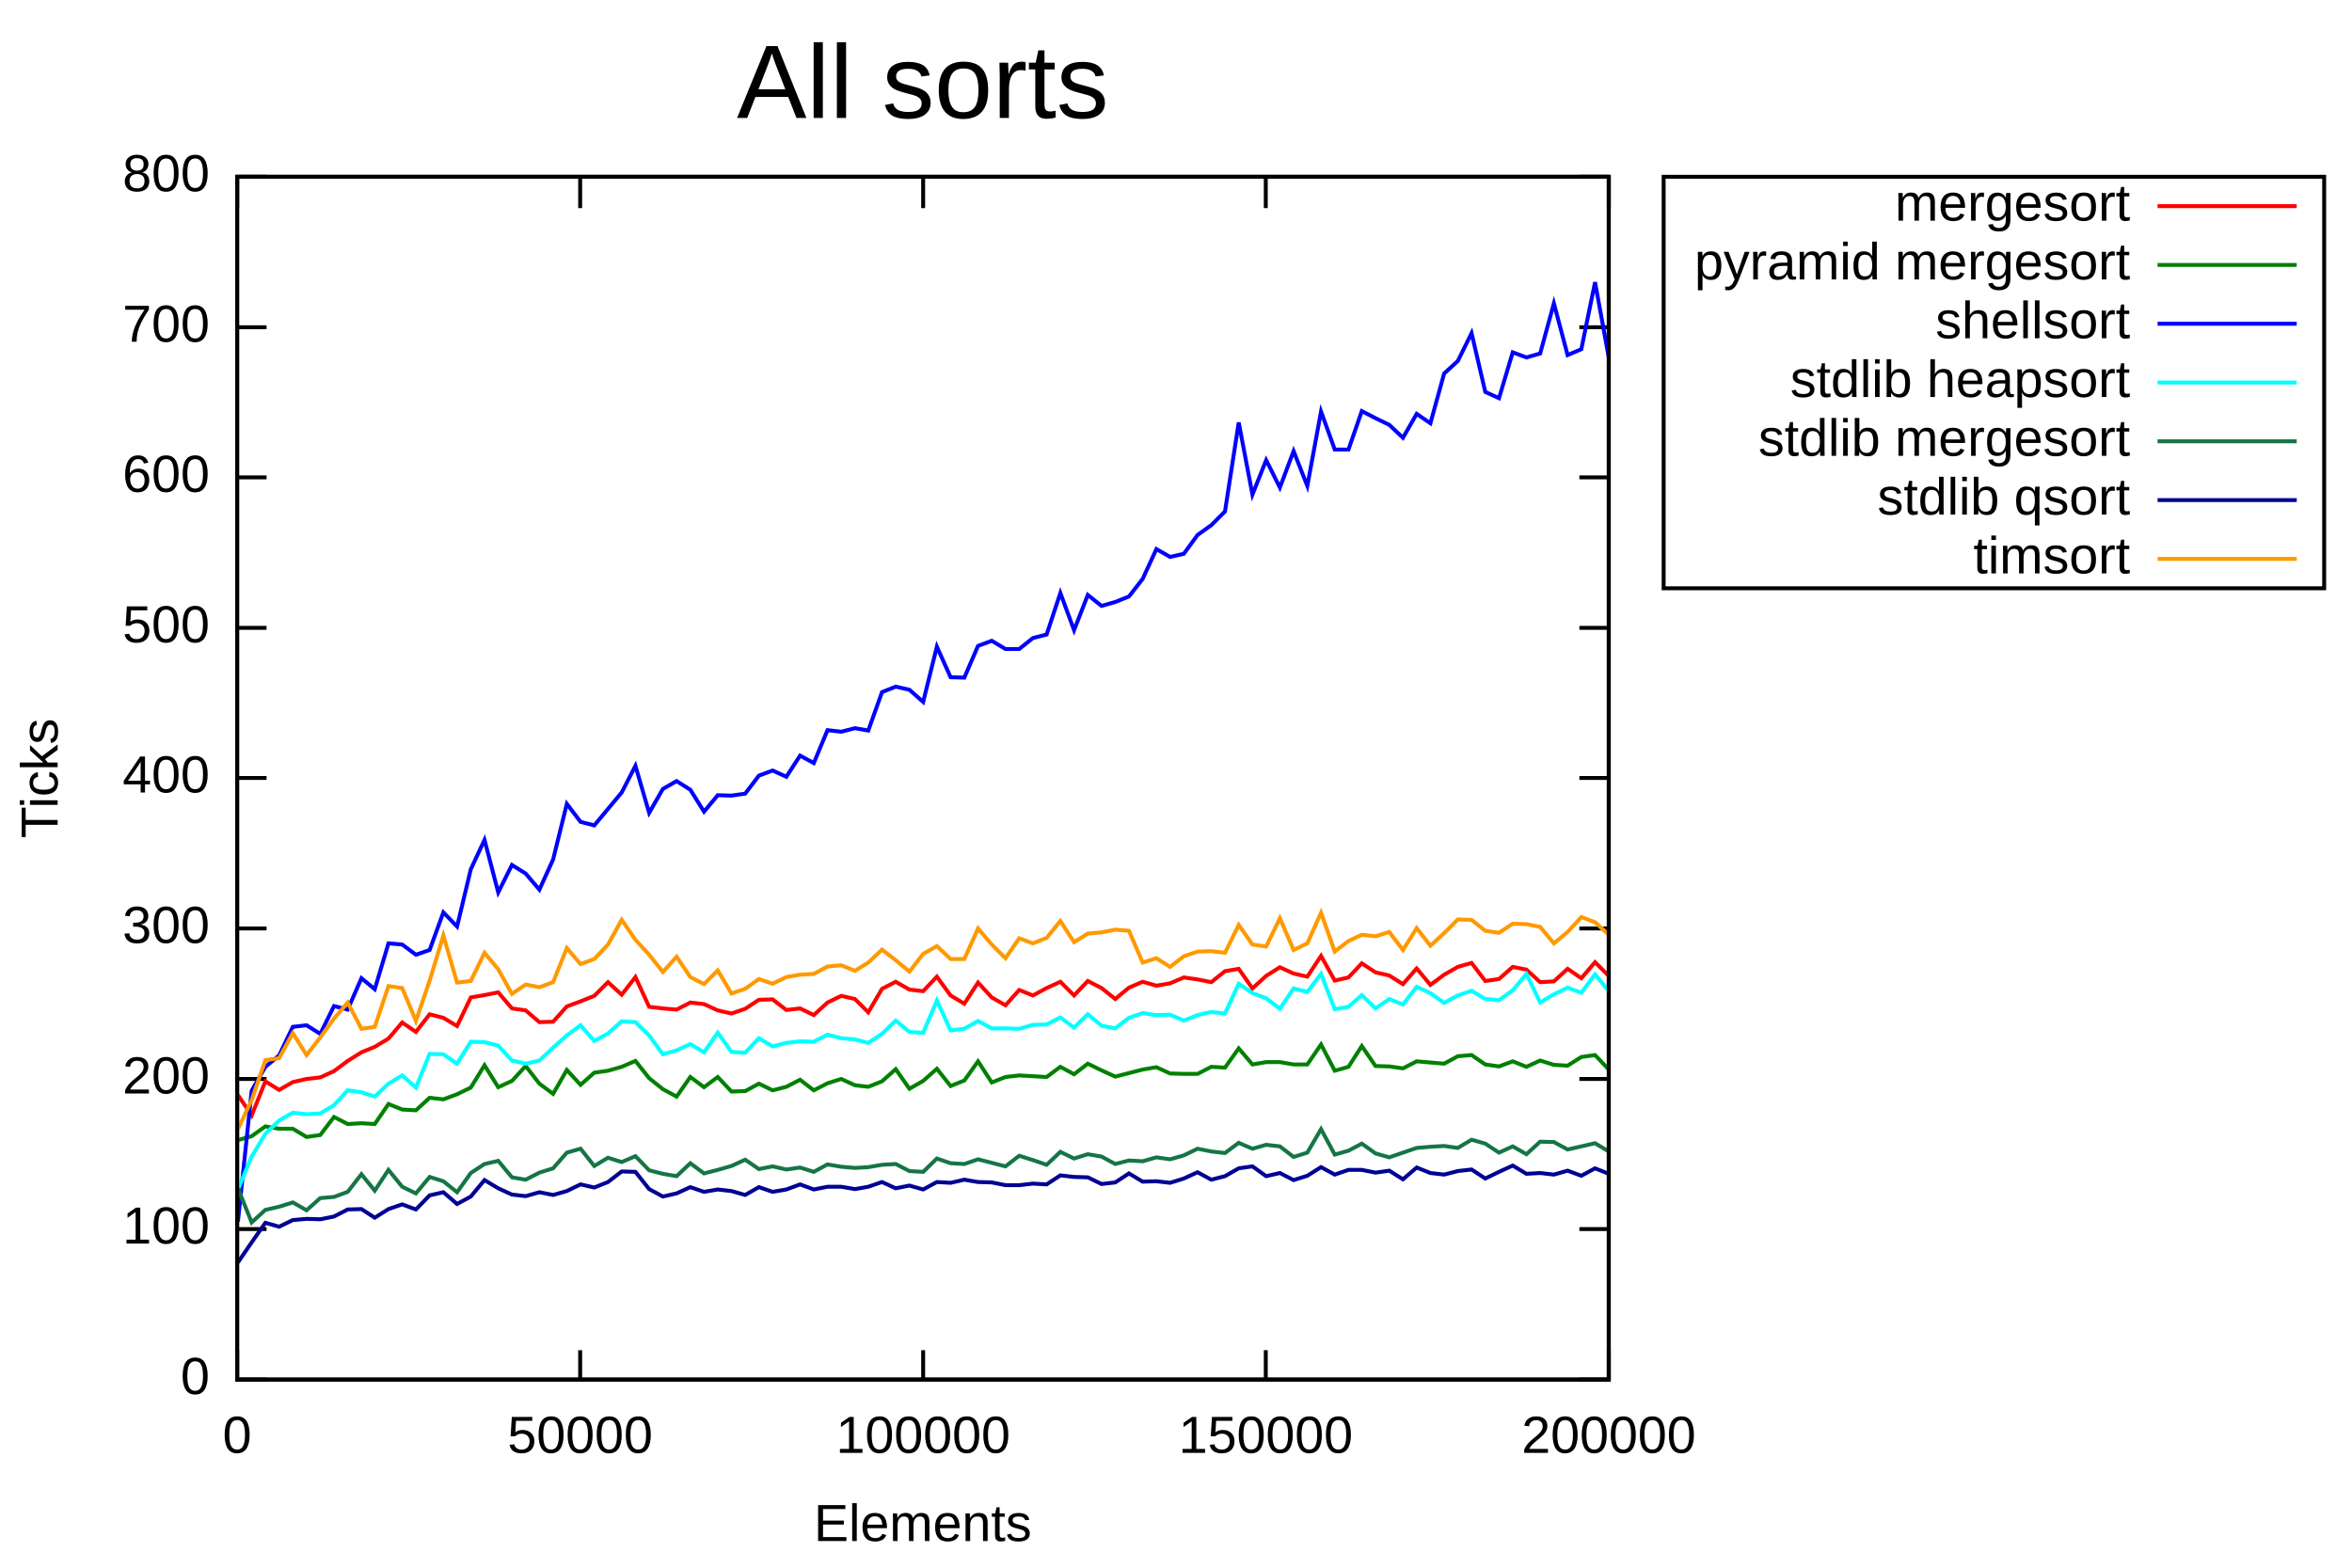
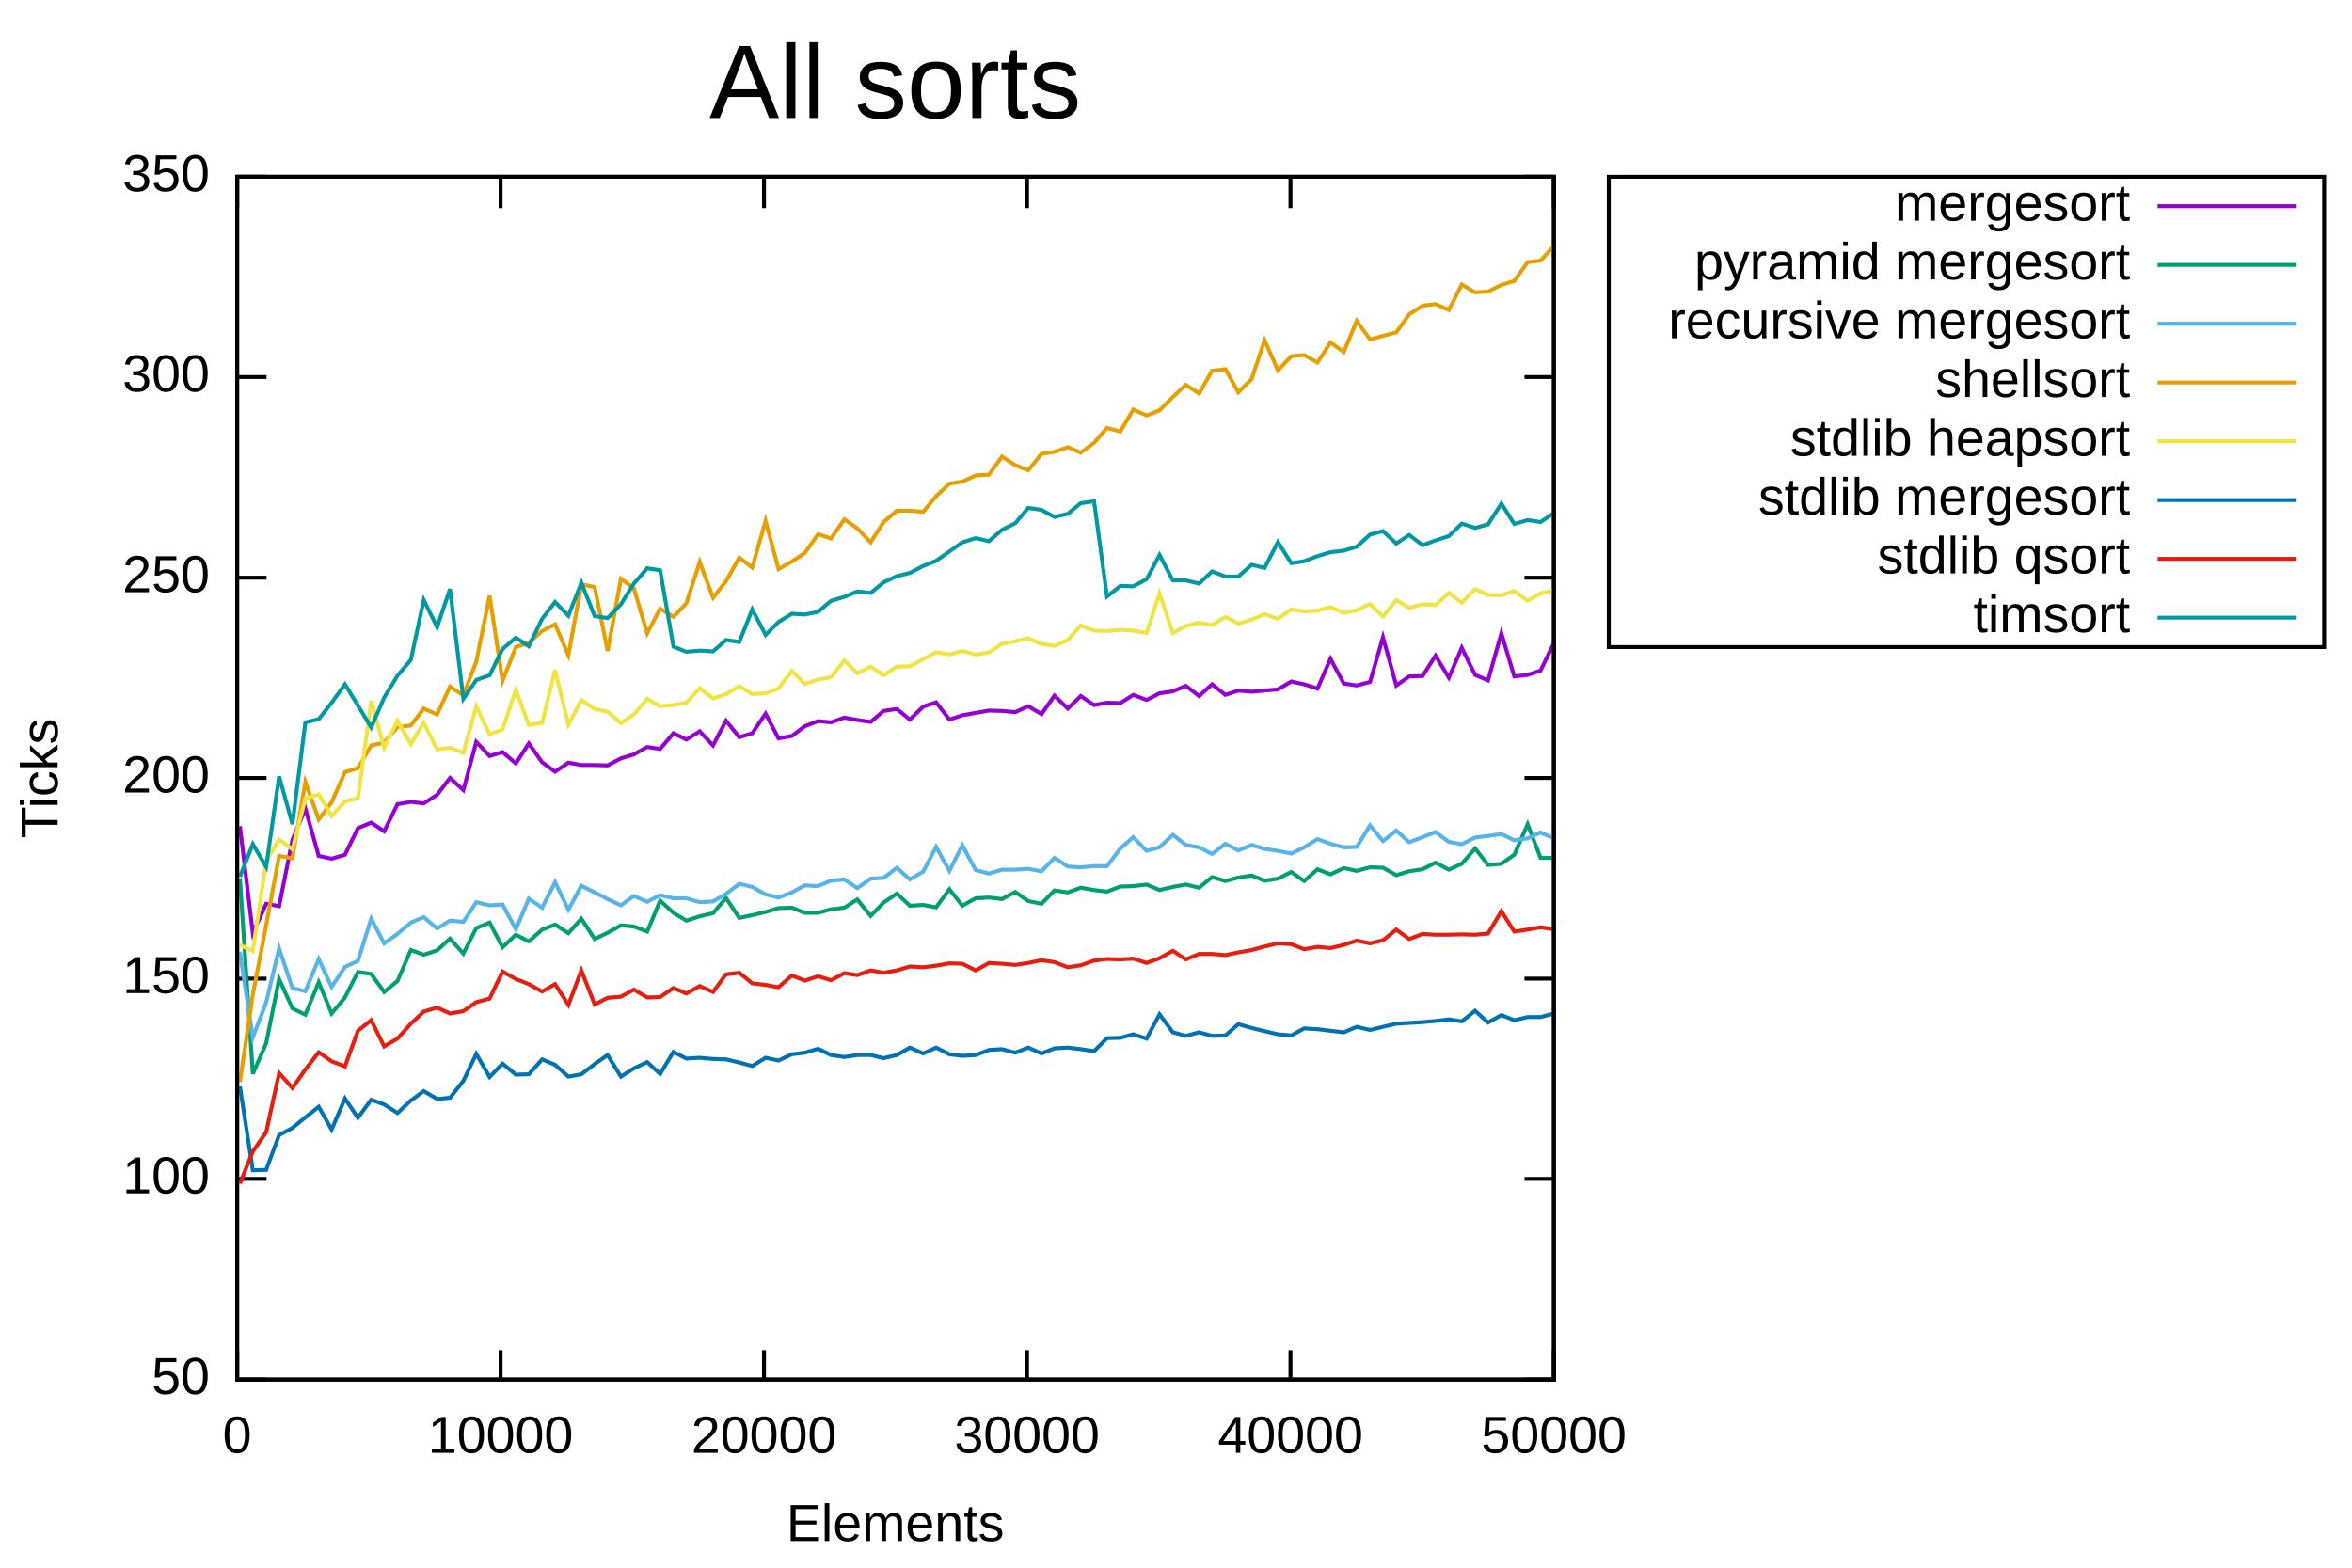
<svg xmlns="http://www.w3.org/2000/svg" xmlns:xlink="http://www.w3.org/1999/xlink" viewBox="0 0 600 400">
  <g id="gnuplot_canvas">
    <rect x="0" y="0" width="600" height="400" fill="none" />
    <defs>
      <circle id="gpDot" r="0.5" stroke-width="0.5" />
      <path id="gpPt0" stroke-width="0.267" stroke="currentColor" d="M-1,0 h2 M0,-1 v2" />
      <path id="gpPt1" stroke-width="0.267" stroke="currentColor" d="M-1,-1 L1,1 M1,-1 L-1,1" />
      <path id="gpPt2" stroke-width="0.267" stroke="currentColor" d="M-1,0 L1,0 M0,-1 L0,1 M-1,-1 L1,1 M-1,1 L1,-1" />
      <rect id="gpPt3" stroke-width="0.267" stroke="currentColor" x="-1" y="-1" width="2" height="2" />
      <rect id="gpPt4" stroke-width="0.267" stroke="currentColor" fill="currentColor" x="-1" y="-1" width="2" height="2" />
      <circle id="gpPt5" stroke-width="0.267" stroke="currentColor" cx="0" cy="0" r="1" />
      <use xlink:href="#gpPt5" id="gpPt6" fill="currentColor" stroke="none" />
      <path id="gpPt7" stroke-width="0.267" stroke="currentColor" d="M0,-1.33 L-1.33,0.67 L1.33,0.67 z" />
      <use xlink:href="#gpPt7" id="gpPt8" fill="currentColor" stroke="none" />
      <use xlink:href="#gpPt7" id="gpPt9" stroke="currentColor" transform="rotate(180)" />
      <use xlink:href="#gpPt9" id="gpPt10" fill="currentColor" stroke="none" />
      <use xlink:href="#gpPt3" id="gpPt11" stroke="currentColor" transform="rotate(45)" />
      <use xlink:href="#gpPt11" id="gpPt12" fill="currentColor" stroke="none" />
    </defs>
    <g style="fill:none; color:white; stroke:currentColor; stroke-width:1.00; stroke-linecap:butt; stroke-linejoin:miter">
</g>
    <g style="fill:none; color:black; stroke:currentColor; stroke-width:1.00; stroke-linecap:butt; stroke-linejoin:miter">
-       <path stroke="black" d="M60.5,352.0 L68.0,352.0 M410.4,352.0 L402.9,352.0  h0.01" />
+       <path stroke="black" d="M60.5,352.0 L68.0,352.0 M396.4,352.0 L388.9,352.0  h0.01" />
      <g transform="translate(53.5,355.7)" style="stroke:none; fill:black; font-family:arial; font-size:10.00pt; text-anchor:end">
        <text>
-           <tspan> 0</tspan>
-         </text>
-       </g>
-       <path stroke="black" d="M60.5,313.6 L68.0,313.6 M410.4,313.6 L402.9,313.6  h0.01" />
-       <g transform="translate(53.5,317.3)" style="stroke:none; fill:black; font-family:arial; font-size:10.00pt; text-anchor:end">
+           <tspan> 50</tspan>
+         </text>
+       </g>
+       <path stroke="black" d="M60.5,300.8 L68.0,300.8 M396.4,300.8 L388.9,300.8  h0.01" />
+       <g transform="translate(53.5,304.5)" style="stroke:none; fill:black; font-family:arial; font-size:10.00pt; text-anchor:end">
        <text>
          <tspan> 100</tspan>
        </text>
      </g>
-       <path stroke="black" d="M60.5,275.3 L68.0,275.3 M410.4,275.3 L402.9,275.3  h0.01" />
-       <g transform="translate(53.5,279.0)" style="stroke:none; fill:black; font-family:arial; font-size:10.00pt; text-anchor:end">
+       <path stroke="black" d="M60.5,249.7 L68.0,249.7 M396.4,249.7 L388.9,249.7  h0.01" />
+       <g transform="translate(53.5,253.4)" style="stroke:none; fill:black; font-family:arial; font-size:10.00pt; text-anchor:end">
+         <text>
+           <tspan> 150</tspan>
+         </text>
+       </g>
+       <path stroke="black" d="M60.5,198.5 L68.0,198.5 M396.4,198.5 L388.9,198.5  h0.01" />
+       <g transform="translate(53.5,202.2)" style="stroke:none; fill:black; font-family:arial; font-size:10.00pt; text-anchor:end">
        <text>
          <tspan> 200</tspan>
        </text>
      </g>
-       <path stroke="black" d="M60.5,236.9 L68.0,236.9 M410.4,236.9 L402.9,236.9  h0.01" />
-       <g transform="translate(53.5,240.6)" style="stroke:none; fill:black; font-family:arial; font-size:10.00pt; text-anchor:end">
+       <path stroke="black" d="M60.5,147.4 L68.0,147.4 M396.4,147.4 L388.9,147.4  h0.01" />
+       <g transform="translate(53.5,151.1)" style="stroke:none; fill:black; font-family:arial; font-size:10.00pt; text-anchor:end">
+         <text>
+           <tspan> 250</tspan>
+         </text>
+       </g>
+       <path stroke="black" d="M60.5,96.2 L68.0,96.2 M396.4,96.2 L388.9,96.2  h0.01" />
+       <g transform="translate(53.5,99.9)" style="stroke:none; fill:black; font-family:arial; font-size:10.00pt; text-anchor:end">
        <text>
          <tspan> 300</tspan>
        </text>
      </g>
-       <path stroke="black" d="M60.5,198.5 L68.0,198.5 M410.4,198.5 L402.9,198.5  h0.01" />
-       <g transform="translate(53.5,202.2)" style="stroke:none; fill:black; font-family:arial; font-size:10.00pt; text-anchor:end">
-         <text>
-           <tspan> 400</tspan>
-         </text>
-       </g>
-       <path stroke="black" d="M60.5,160.2 L68.0,160.2 M410.4,160.2 L402.9,160.2  h0.01" />
-       <g transform="translate(53.5,163.9)" style="stroke:none; fill:black; font-family:arial; font-size:10.00pt; text-anchor:end">
-         <text>
-           <tspan> 500</tspan>
-         </text>
-       </g>
-       <path stroke="black" d="M60.5,121.8 L68.0,121.8 M410.4,121.8 L402.9,121.8  h0.01" />
-       <g transform="translate(53.5,125.5)" style="stroke:none; fill:black; font-family:arial; font-size:10.00pt; text-anchor:end">
-         <text>
-           <tspan> 600</tspan>
-         </text>
-       </g>
-       <path stroke="black" d="M60.5,83.5 L68.0,83.5 M410.4,83.5 L402.9,83.5  h0.01" />
-       <g transform="translate(53.5,87.2)" style="stroke:none; fill:black; font-family:arial; font-size:10.00pt; text-anchor:end">
-         <text>
-           <tspan> 700</tspan>
-         </text>
-       </g>
-       <path stroke="black" d="M60.5,45.1 L68.0,45.1 M410.4,45.1 L402.9,45.1  h0.01" />
+       <path stroke="black" d="M60.5,45.1 L68.0,45.1 M396.4,45.1 L388.9,45.1  h0.01" />
      <g transform="translate(53.5,48.8)" style="stroke:none; fill:black; font-family:arial; font-size:10.00pt; text-anchor:end">
        <text>
-           <tspan> 800</tspan>
+           <tspan> 350</tspan>
        </text>
      </g>
      <path stroke="black" d="M60.5,352.0 L60.5,344.5 M60.5,45.1 L60.5,52.6  h0.01" />
      <g transform="translate(60.5,370.7)" style="stroke:none; fill:black; font-family:arial; font-size:10.00pt; text-anchor:middle">
        <text>
          <tspan> 0</tspan>
        </text>
      </g>
-       <path stroke="black" d="M148.0,352.0 L148.0,344.5 M148.0,45.1 L148.0,52.6  h0.01" />
-       <g transform="translate(148.0,370.7)" style="stroke:none; fill:black; font-family:arial; font-size:10.00pt; text-anchor:middle">
+       <path stroke="black" d="M127.7,352.0 L127.7,344.5 M127.7,45.1 L127.7,52.6  h0.01" />
+       <g transform="translate(127.7,370.7)" style="stroke:none; fill:black; font-family:arial; font-size:10.00pt; text-anchor:middle">
+         <text>
+           <tspan> 10000</tspan>
+         </text>
+       </g>
+       <path stroke="black" d="M194.9,352.0 L194.9,344.5 M194.9,45.1 L194.9,52.6  h0.01" />
+       <g transform="translate(194.9,370.7)" style="stroke:none; fill:black; font-family:arial; font-size:10.00pt; text-anchor:middle">
+         <text>
+           <tspan> 20000</tspan>
+         </text>
+       </g>
+       <path stroke="black" d="M262.0,352.0 L262.0,344.5 M262.0,45.1 L262.0,52.6  h0.01" />
+       <g transform="translate(262.0,370.7)" style="stroke:none; fill:black; font-family:arial; font-size:10.00pt; text-anchor:middle">
+         <text>
+           <tspan> 30000</tspan>
+         </text>
+       </g>
+       <path stroke="black" d="M329.2,352.0 L329.2,344.5 M329.2,45.1 L329.2,52.6  h0.01" />
+       <g transform="translate(329.2,370.7)" style="stroke:none; fill:black; font-family:arial; font-size:10.00pt; text-anchor:middle">
+         <text>
+           <tspan> 40000</tspan>
+         </text>
+       </g>
+       <path stroke="black" d="M396.4,352.0 L396.4,344.5 M396.4,45.1 L396.4,52.6  h0.01" />
+       <g transform="translate(396.4,370.7)" style="stroke:none; fill:black; font-family:arial; font-size:10.00pt; text-anchor:middle">
        <text>
          <tspan> 50000</tspan>
        </text>
      </g>
-       <path stroke="black" d="M235.5,352.0 L235.5,344.5 M235.5,45.1 L235.5,52.6  h0.01" />
-       <g transform="translate(235.5,370.7)" style="stroke:none; fill:black; font-family:arial; font-size:10.00pt; text-anchor:middle">
-         <text>
-           <tspan> 100000</tspan>
-         </text>
-       </g>
-       <path stroke="black" d="M322.9,352.0 L322.9,344.5 M322.9,45.1 L322.9,52.6  h0.01" />
-       <g transform="translate(322.9,370.7)" style="stroke:none; fill:black; font-family:arial; font-size:10.00pt; text-anchor:middle">
-         <text>
-           <tspan> 150000</tspan>
-         </text>
-       </g>
-       <path stroke="black" d="M410.4,352.0 L410.4,344.5 M410.4,45.1 L410.4,52.6  h0.01" />
-       <g transform="translate(410.4,370.7)" style="stroke:none; fill:black; font-family:arial; font-size:10.00pt; text-anchor:middle">
-         <text>
-           <tspan> 200000</tspan>
-         </text>
-       </g>
-       <path stroke="black" d="M60.5,45.1 L60.5,352.0 L410.4,352.0 L410.4,45.1 L60.5,45.1 Z  h0.01" />
+       <path stroke="black" d="M60.5,45.1 L60.5,352.0 L396.4,352.0 L396.4,45.1 L60.5,45.1 Z  h0.01" />
      <g transform="translate(14.7,198.6) rotate(270)" style="stroke:none; fill:black; font-family:arial; font-size:10.00pt; text-anchor:middle">
        <text>
          <tspan>Ticks</tspan>
        </text>
      </g>
-       <g transform="translate(235.4,393.2)" style="stroke:none; fill:black; font-family:arial; font-size:10.00pt; text-anchor:middle">
+       <g transform="translate(228.4,393.2)" style="stroke:none; fill:black; font-family:arial; font-size:10.00pt; text-anchor:middle">
        <text>
          <tspan>Elements</tspan>
        </text>
      </g>
-       <g transform="translate(235.4,30.1)" style="stroke:none; fill:black; font-family:arial; font-size:20.00pt; text-anchor:middle">
+       <g transform="translate(228.4,30.1)" style="stroke:none; fill:black; font-family:arial; font-size:20.00pt; text-anchor:middle">
        <text>
          <tspan>All sorts</tspan>
        </text>
      </g>
-       <path stroke="black" d="M424.4,150.1 L424.4,45.1 L592.9,45.1 L592.9,150.1 L424.4,150.1 Z  h0.01" />
+       <path stroke="black" d="M410.4,165.1 L410.4,45.1 L592.9,45.1 L592.9,165.1 L410.4,165.1 Z  h0.01" />
    </g>
    <g id="simple_1_plot_1">
      <g style="fill:none; color:red; stroke:currentColor; stroke-width:1.00; stroke-linecap:butt; stroke-linejoin:miter">
        <g transform="translate(543.4,56.3)" style="stroke:none; fill:black; font-family:arial; font-size:10.00pt; text-anchor:end">
          <text>
            <tspan>mergesort</tspan>
          </text>
        </g>
-         <path d="M550.4,52.6 L585.9,52.6 M60.7,279.4 L64.2,284.6 L67.7,275.9 L71.2,278.1 L74.7,276.1 L78.2,275.3    L81.7,274.9 L85.2,273.3 L88.7,270.7 L92.2,268.5 L95.6,267.1 L99.1,265.0 L102.6,260.9 L106.1,263.3    L109.6,258.8 L113.1,259.7 L116.6,261.8 L120.1,254.5 L123.6,253.9 L127.1,253.2 L130.6,257.3 L134.1,257.8    L137.6,260.8 L141.1,260.7 L144.6,256.8 L148.1,255.5 L151.6,254.1 L155.1,250.6 L158.6,253.8 L162.1,249.3    L165.6,256.9 L169.1,257.3 L172.6,257.6 L176.1,255.8 L179.6,256.2 L183.1,257.8 L186.6,258.6 L190.1,257.4    L193.6,255.1 L197.1,255.0 L200.6,257.7 L204.1,257.3 L207.6,259.0 L211.1,255.8 L214.6,254.1 L218.1,254.9    L221.5,258.3 L225.0,252.3 L228.5,250.5 L232.0,252.5 L235.5,252.9 L239.0,249.2 L242.5,254.0 L246.0,256.1    L249.5,250.7 L253.0,254.5 L256.5,256.5 L260.0,252.6 L263.5,254.0 L267.0,252.1 L270.5,250.5 L274.0,254.0    L277.5,250.3 L281.0,252.1 L284.5,254.9 L288.0,252.0 L291.5,250.5 L295.0,251.5 L298.5,250.9 L302.0,249.4    L305.5,249.9 L309.0,250.6 L312.5,247.8 L316.0,247.2 L319.5,252.2 L323.0,249.0 L326.5,246.8 L330.0,248.4    L333.5,249.2 L337.0,243.9 L340.5,250.2 L344.0,249.4 L347.4,245.8 L350.9,248.1 L354.4,248.9 L357.9,251.1    L361.4,247.1 L364.9,251.3 L368.4,248.7 L371.9,246.7 L375.4,245.7 L378.9,250.3 L382.4,249.8 L385.9,246.7    L389.4,247.4 L392.9,250.6 L396.4,250.4 L399.9,247.2 L403.4,249.6 L406.9,245.5 L410.4,249.0  h0.01" />
+         <path stroke="rgb(148,   0, 211)" d="M550.4,52.6 L585.9,52.6 M61.2,210.8 L64.5,238.1 L67.9,230.6 L71.2,231.2 L74.6,214.3 L77.9,206.3    L81.3,218.4 L84.6,219.1 L88.0,218.1 L91.3,211.3 L94.7,209.9 L98.0,212.1 L101.4,205.2 L104.8,204.6    L108.1,205.0 L111.5,202.8 L114.8,198.5 L118.2,201.6 L121.5,189.3 L124.9,192.9 L128.2,191.9 L131.6,194.8    L134.9,189.7 L138.3,194.5 L141.6,196.9 L145.0,194.6 L148.3,195.2 L151.7,195.2 L155.0,195.3 L158.4,193.5    L161.7,192.5 L165.1,190.6 L168.4,191.1 L171.8,187.1 L175.1,188.7 L178.5,186.6 L181.9,190.2 L185.2,183.9    L188.6,188.1 L191.9,187.1 L195.3,182.1 L198.6,188.4 L202.0,187.8 L205.3,185.3 L208.7,184.0 L212.0,184.3    L215.4,183.1 L218.7,183.7 L222.1,184.2 L225.4,181.4 L228.8,180.9 L232.1,183.6 L235.5,180.3 L238.8,179.2    L242.2,183.6 L245.5,182.5 L248.9,181.9 L252.3,181.3 L255.6,181.4 L259.0,181.7 L262.3,180.2 L265.7,182.2    L269.0,177.5 L272.4,180.8 L275.7,177.6 L279.1,179.9 L282.4,179.3 L285.8,179.4 L289.1,177.3 L292.5,178.6    L295.8,176.9 L299.2,176.4 L302.5,175.0 L305.9,177.6 L309.2,174.6 L312.6,177.3 L315.9,176.2 L319.3,176.5    L322.6,176.2 L326.0,175.9 L329.4,173.9 L332.7,174.6 L336.1,175.7 L339.4,168.1 L342.8,174.4 L346.1,174.9    L349.5,174.0 L352.8,162.6 L356.2,174.9 L359.5,172.6 L362.9,172.5 L366.2,167.3 L369.6,172.9 L372.9,165.3    L376.3,172.2 L379.6,173.6 L383.0,161.6 L386.3,172.6 L389.7,172.2 L393.0,171.1 L396.4,164.1  h0.01" />
      </g>
    </g>
    <g id="simple_1_plot_2">
      <g style="fill:none; color:green; stroke:currentColor; stroke-width:1.00; stroke-linecap:butt; stroke-linejoin:miter">
        <g transform="translate(543.4,71.3)" style="stroke:none; fill:black; font-family:arial; font-size:10.00pt; text-anchor:end">
          <text>
            <tspan>pyramid mergesort</tspan>
          </text>
        </g>
-         <path d="M550.4,67.6 L585.9,67.6 M60.7,290.9 L64.2,289.9 L67.7,287.4 L71.2,288.0 L74.7,288.0 L78.2,290.1    L81.7,289.6 L85.2,285.0 L88.7,286.8 L92.2,286.6 L95.6,286.8 L99.1,281.7 L102.6,283.1 L106.1,283.3    L109.6,280.1 L113.1,280.5 L116.6,279.2 L120.1,277.5 L123.6,271.8 L127.1,277.4 L130.6,275.8 L134.1,272.0    L137.6,276.5 L141.1,279.1 L144.6,273.0 L148.1,276.8 L151.6,273.7 L155.1,273.2 L158.6,272.2 L162.1,270.7    L165.6,275.1 L169.1,277.9 L172.6,279.8 L176.1,274.8 L179.6,277.4 L183.1,274.8 L186.6,278.5 L190.1,278.4    L193.6,276.5 L197.1,278.2 L200.6,277.3 L204.1,275.5 L207.6,278.2 L211.1,276.4 L214.6,275.3 L218.1,276.9    L221.5,277.3 L225.0,275.9 L228.5,272.8 L232.0,277.8 L235.5,275.8 L239.0,272.7 L242.5,277.1 L246.0,275.7    L249.5,270.8 L253.0,276.2 L256.5,274.8 L260.0,274.4 L263.5,274.6 L267.0,274.8 L270.5,272.2 L274.0,274.1    L277.5,271.4 L281.0,273.1 L284.5,274.7 L288.0,273.8 L291.5,272.9 L295.0,272.3 L298.5,273.9 L302.0,274.0    L305.5,274.0 L309.0,272.2 L312.5,272.4 L316.0,267.5 L319.5,271.6 L323.0,271.0 L326.5,271.0 L330.0,271.6    L333.5,271.6 L337.0,266.5 L340.5,273.2 L344.0,272.2 L347.4,266.9 L350.9,272.0 L354.4,272.1 L357.9,272.6    L361.4,270.8 L364.9,271.1 L368.4,271.4 L371.9,269.5 L375.4,269.2 L378.9,271.6 L382.4,272.1 L385.9,270.8    L389.4,272.2 L392.9,270.6 L396.4,271.7 L399.9,271.9 L403.4,269.7 L406.9,269.2 L410.4,272.9  h0.01" />
+         <path stroke="rgb(  0, 158, 115)" d="M550.4,67.6 L585.9,67.6 M61.2,224.1 L64.5,274.0 L67.9,266.2 L71.2,249.8 L74.6,257.3 L77.9,258.9    L81.3,250.6 L84.6,258.6 L88.0,254.5 L91.3,248.0 L94.7,248.5 L98.0,253.1 L101.4,250.3 L104.8,242.4    L108.1,243.6 L111.5,242.5 L114.8,239.5 L118.2,243.3 L121.5,236.8 L124.9,235.4 L128.2,241.7 L131.6,238.5    L134.9,240.2 L138.3,237.2 L141.6,235.9 L145.0,238.1 L148.3,234.4 L151.7,239.6 L155.0,238.0 L158.4,236.1    L161.7,236.4 L165.1,237.7 L168.4,229.8 L171.8,232.9 L175.1,234.9 L178.5,233.8 L181.9,233.0 L185.2,229.1    L188.6,234.2 L191.9,233.5 L195.3,232.7 L198.6,231.7 L202.0,231.6 L205.3,232.9 L208.7,232.9 L212.0,232.0    L215.4,231.6 L218.7,229.5 L222.1,233.7 L225.4,230.3 L228.8,228.0 L232.1,231.1 L235.5,230.9 L238.8,231.5    L242.2,226.9 L245.5,231.1 L248.9,229.2 L252.3,229.0 L255.6,229.4 L259.0,227.6 L262.3,229.9 L265.7,230.6    L269.0,227.2 L272.4,227.7 L275.7,226.5 L279.1,227.1 L282.4,227.5 L285.8,226.2 L289.1,226.1 L292.5,225.7    L295.8,227.1 L299.2,226.3 L302.5,225.7 L305.9,226.5 L309.2,223.8 L312.6,224.8 L315.9,223.9 L319.3,223.4    L322.6,224.7 L326.0,224.2 L329.4,222.5 L332.7,224.8 L336.1,221.8 L339.4,223.1 L342.8,221.5 L346.1,222.2    L349.5,221.3 L352.8,221.4 L356.2,223.3 L359.5,222.3 L362.9,221.8 L366.2,220.1 L369.6,221.9 L372.9,220.4    L376.3,216.5 L379.6,220.7 L383.0,220.4 L386.3,218.1 L389.7,210.3 L393.0,218.9 L396.4,218.9  h0.01" />
      </g>
    </g>
    <g id="simple_1_plot_3">
      <g style="fill:none; color:blue; stroke:currentColor; stroke-width:1.00; stroke-linecap:butt; stroke-linejoin:miter">
        <g transform="translate(543.4,86.3)" style="stroke:none; fill:black; font-family:arial; font-size:10.00pt; text-anchor:end">
          <text>
-             <tspan>shellsort</tspan>
-           </text>
-         </g>
-         <path d="M550.4,82.6 L585.9,82.6 M60.7,311.7 L64.2,278.3 L67.7,272.2 L71.2,269.3 L74.7,262.0 L78.2,261.6    L81.7,263.8 L85.2,256.7 L88.7,257.6 L92.2,249.6 L95.6,252.4 L99.1,240.7 L102.6,241.0 L106.1,243.6    L109.6,242.4 L113.1,232.8 L116.6,236.4 L120.1,221.8 L123.6,214.3 L127.1,227.7 L130.6,220.7 L134.1,222.9    L137.6,227.0 L141.1,219.3 L144.6,205.1 L148.1,209.7 L151.6,210.6 L155.1,206.4 L158.6,202.2 L162.1,195.4    L165.6,207.4 L169.1,201.3 L172.6,199.3 L176.1,201.5 L179.6,207.1 L183.1,202.9 L186.6,203.0 L190.1,202.5    L193.6,197.9 L197.1,196.6 L200.6,198.2 L204.1,192.8 L207.6,194.7 L211.1,186.3 L214.6,186.7 L218.1,185.8    L221.5,186.4 L225.0,176.6 L228.5,175.2 L232.0,176.0 L235.5,179.1 L239.0,165.0 L242.5,172.8 L246.0,172.9    L249.5,164.8 L253.0,163.5 L256.5,165.6 L260.0,165.6 L263.5,162.8 L267.0,161.9 L270.5,151.3 L274.0,160.8    L277.5,151.8 L281.0,154.6 L284.5,153.6 L288.0,152.2 L291.5,147.7 L295.0,140.1 L298.5,142.1 L302.0,141.3    L305.5,136.5 L309.0,134.0 L312.5,130.5 L316.0,107.8 L319.5,126.2 L323.0,117.4 L326.5,124.4 L330.0,115.1    L333.5,124.0 L337.0,105.0 L340.5,114.7 L344.0,114.7 L347.4,104.9 L350.9,106.7 L354.4,108.4 L357.9,111.7    L361.4,105.6 L364.9,108.0 L368.4,95.3 L371.9,92.1 L375.4,85.0 L378.9,100.0 L382.4,101.6 L385.9,89.9    L389.4,91.2 L392.9,90.2 L396.4,77.4 L399.9,90.6 L403.4,89.1 L406.9,72.0 L410.4,91.2  h0.01" />
+             <tspan>recursive mergesort</tspan>
+           </text>
+         </g>
+         <path stroke="rgb( 86, 180, 233)" d="M550.4,82.6 L585.9,82.6 M61.2,242.9 L64.5,264.7 L67.9,255.8 L71.2,242.0 L74.6,252.1 L77.9,252.9    L81.3,244.7 L84.6,251.8 L88.0,246.7 L91.3,245.2 L94.7,234.4 L98.0,240.7 L101.4,238.3 L104.8,235.4    L108.1,234.0 L111.5,236.9 L114.8,234.9 L118.2,235.2 L121.5,230.2 L124.9,231.0 L128.2,230.8 L131.6,237.1    L134.9,229.3 L138.3,231.6 L141.6,225.1 L145.0,232.1 L148.3,226.0 L151.7,227.7 L155.0,229.4 L158.4,231.0    L161.7,228.6 L165.1,230.1 L168.4,228.4 L171.8,229.2 L175.1,229.2 L178.5,230.2 L181.9,230.0 L185.2,228.1    L188.6,225.5 L191.9,226.3 L195.3,228.2 L198.6,229.0 L202.0,227.7 L205.3,225.9 L208.7,226.1 L212.0,224.7    L215.4,224.4 L218.7,226.6 L222.1,224.2 L225.4,224.0 L228.8,221.4 L232.1,224.4 L235.5,222.4 L238.8,216.1    L242.2,222.2 L245.5,215.7 L248.9,222.0 L252.3,222.9 L255.6,221.9 L259.0,221.9 L262.3,221.7 L265.7,222.3    L269.0,218.9 L272.4,221.1 L275.7,221.3 L279.1,221.0 L282.4,221.0 L285.8,216.5 L289.1,213.6 L292.5,217.1    L295.8,216.2 L299.2,213.0 L302.5,215.6 L305.9,216.2 L309.2,217.9 L312.6,215.3 L315.9,217.0 L319.3,215.6    L322.6,216.6 L326.0,217.1 L329.4,217.8 L332.7,216.2 L336.1,214.1 L339.4,215.3 L342.8,216.2 L346.1,216.1    L349.5,210.6 L352.8,214.6 L356.2,211.9 L359.5,214.9 L362.9,213.6 L366.2,212.3 L369.6,214.8 L372.9,215.4    L376.3,213.7 L379.6,213.3 L383.0,212.8 L386.3,214.4 L389.7,213.9 L393.0,212.4 L396.4,213.9  h0.01" />
      </g>
    </g>
    <g id="simple_1_plot_4">
      <g style="fill:none; color:cyan; stroke:currentColor; stroke-width:1.00; stroke-linecap:butt; stroke-linejoin:miter">
        <g transform="translate(543.4,101.3)" style="stroke:none; fill:black; font-family:arial; font-size:10.00pt; text-anchor:end">
          <text>
-             <tspan>stdlib heapsort</tspan>
-           </text>
-         </g>
-         <path d="M550.4,97.6 L585.9,97.6 M60.7,303.5 L64.2,295.1 L67.7,289.3 L71.2,285.9 L74.7,283.9 L78.2,284.3    L81.7,284.1 L85.2,282.0 L88.7,278.2 L92.2,278.7 L95.6,279.8 L99.1,276.5 L102.6,274.4 L106.1,277.5    L109.6,268.9 L113.1,269.0 L116.6,271.4 L120.1,265.8 L123.6,265.9 L127.1,266.8 L130.6,270.6 L134.1,271.4    L137.6,270.6 L141.1,267.3 L144.6,264.2 L148.1,261.6 L151.6,265.6 L155.1,263.7 L158.6,260.6 L162.1,260.8    L165.6,264.2 L169.1,269.0 L172.6,268.0 L176.1,266.4 L179.6,268.5 L183.1,263.5 L186.6,268.4 L190.1,268.6    L193.6,264.9 L197.1,267.0 L200.6,266.1 L204.1,265.7 L207.6,265.8 L211.1,264.0 L214.6,264.9 L218.1,265.2    L221.5,266.1 L225.0,263.8 L228.5,260.4 L232.0,263.3 L235.5,263.5 L239.0,255.3 L242.5,262.9 L246.0,262.5    L249.5,260.5 L253.0,262.4 L256.5,262.4 L260.0,262.5 L263.5,261.5 L267.0,261.4 L270.5,259.6 L274.0,262.2    L277.5,258.8 L281.0,261.7 L284.5,262.4 L288.0,259.7 L291.5,258.5 L295.0,259.0 L298.5,258.9 L302.0,260.4    L305.5,259.0 L309.0,258.2 L312.5,258.6 L316.0,251.0 L319.5,253.4 L323.0,254.7 L326.5,257.4 L330.0,252.2    L333.5,253.1 L337.0,248.5 L340.5,257.5 L344.0,256.9 L347.4,253.9 L350.9,257.3 L354.4,254.9 L357.9,256.3    L361.4,251.8 L364.9,253.4 L368.4,255.9 L371.9,254.0 L375.4,252.8 L378.9,254.9 L382.4,255.2 L385.9,252.7    L389.4,248.5 L392.9,255.8 L396.4,253.7 L399.9,252.0 L403.4,253.3 L406.9,248.6 L410.4,252.9  h0.01" />
+             <tspan>shellsort</tspan>
+           </text>
+         </g>
+         <path stroke="rgb(230, 159,   0)" d="M550.4,97.6 L585.9,97.6 M61.2,276.1 L64.5,253.7 L67.9,236.1 L71.2,218.4 L74.6,219.0 L77.9,199.5    L81.3,209.1 L84.6,204.7 L88.0,197.0 L91.3,196.0 L94.7,190.2 L98.0,189.5 L101.4,185.5 L104.8,185.1    L108.1,180.8 L111.5,182.3 L114.8,175.2 L118.2,177.4 L121.5,168.8 L124.9,152.0 L128.2,173.7 L131.6,165.1    L134.9,164.0 L138.3,161.0 L141.6,159.3 L145.0,167.2 L148.3,149.1 L151.7,149.8 L155.0,166.1 L158.4,147.7    L161.7,150.1 L165.1,161.6 L168.4,155.3 L171.8,157.4 L175.1,153.9 L178.5,143.4 L181.9,152.5 L185.2,148.3    L188.6,142.3 L191.9,144.8 L195.3,132.9 L198.6,145.2 L202.0,143.3 L205.3,141.1 L208.7,136.3 L212.0,137.4    L215.4,132.5 L218.7,134.8 L222.1,138.4 L225.4,133.2 L228.8,130.3 L232.1,130.3 L235.5,130.6 L238.8,126.6    L242.2,123.4 L245.5,122.9 L248.9,121.3 L252.3,121.1 L255.6,116.5 L259.0,118.7 L262.3,120.0 L265.7,115.8    L269.0,115.3 L272.4,114.1 L275.7,115.5 L279.1,113.0 L282.4,109.2 L285.8,110.1 L289.1,104.5 L292.5,106.0    L295.8,104.7 L299.2,101.3 L302.5,98.2 L305.9,100.4 L309.2,94.6 L312.6,94.2 L315.9,100.1 L319.3,96.7    L322.6,86.8 L326.0,94.5 L329.4,90.9 L332.7,90.6 L336.1,92.5 L339.4,87.4 L342.8,89.8 L346.1,81.9    L349.5,86.6 L352.8,85.7 L356.2,84.8 L359.5,80.2 L362.9,78.0 L366.2,77.6 L369.6,79.1 L372.9,72.6    L376.3,74.6 L379.6,74.4 L383.0,72.7 L386.3,71.7 L389.7,66.9 L393.0,66.5 L396.4,62.8  h0.01" />
      </g>
    </g>
    <g id="simple_1_plot_5">
      <g style="fill:none; color:#157545; stroke:currentColor; stroke-width:1.00; stroke-linecap:butt; stroke-linejoin:miter">
        <g transform="translate(543.4,116.3)" style="stroke:none; fill:black; font-family:arial; font-size:10.00pt; text-anchor:end">
          <text>
-             <tspan>stdlib mergesort</tspan>
-           </text>
-         </g>
-         <path d="M550.4,112.6 L585.9,112.6 M60.7,303.2 L64.2,311.9 L67.7,308.7 L71.2,307.9 L74.7,306.8 L78.2,308.8    L81.7,305.7 L85.2,305.4 L88.7,304.1 L92.2,299.6 L95.6,303.8 L99.1,298.5 L102.6,302.8 L106.1,304.5    L109.6,300.3 L113.1,301.4 L116.6,304.2 L120.1,299.3 L123.6,297.0 L127.1,296.2 L130.6,300.4 L134.1,301.0    L137.6,299.2 L141.1,298.1 L144.6,294.1 L148.1,293.1 L151.6,297.5 L155.1,295.4 L158.6,296.5 L162.1,295.0    L165.6,298.6 L169.1,299.5 L172.6,300.1 L176.1,296.8 L179.6,299.4 L183.1,298.5 L186.6,297.5 L190.1,295.9    L193.6,298.3 L197.1,297.6 L200.6,298.4 L204.1,297.9 L207.6,299.0 L211.1,297.1 L214.6,297.7 L218.1,298.0    L221.5,297.8 L225.0,297.2 L228.5,297.0 L232.0,298.8 L235.5,299.0 L239.0,295.6 L242.5,296.8 L246.0,297.0    L249.5,295.8 L253.0,296.7 L256.5,297.6 L260.0,294.9 L263.5,296.0 L267.0,297.2 L270.5,293.9 L274.0,295.6    L277.5,294.5 L281.0,295.1 L284.5,297.0 L288.0,296.1 L291.5,296.3 L295.0,295.3 L298.5,295.8 L302.0,294.8    L305.5,293.1 L309.0,293.8 L312.5,294.2 L316.0,291.6 L319.5,293.1 L323.0,292.1 L326.5,292.5 L330.0,295.2    L333.5,294.1 L337.0,288.1 L340.5,294.6 L344.0,293.6 L347.4,291.8 L350.9,294.3 L354.4,295.3 L357.9,294.1    L361.4,292.9 L364.9,292.6 L368.4,292.4 L371.9,292.9 L375.4,290.8 L378.9,291.8 L382.4,294.1 L385.9,292.5    L389.4,294.5 L392.9,291.3 L396.4,291.4 L399.9,293.3 L403.4,292.5 L406.9,291.7 L410.4,293.8  h0.01" />
+             <tspan>stdlib heapsort</tspan>
+           </text>
+         </g>
+         <path stroke="rgb(240, 228,  66)" d="M550.4,112.6 L585.9,112.6 M61.2,241.1 L64.5,242.7 L67.9,219.7 L71.2,214.2 L74.6,216.7 L77.9,203.7    L81.3,202.7 L84.6,208.2 L88.0,204.5 L91.3,203.7 L94.7,178.9 L98.0,190.8 L101.4,183.9 L104.8,189.9    L108.1,184.4 L111.5,191.2 L114.8,190.8 L118.2,192.1 L121.5,180.2 L124.9,187.4 L128.2,186.1 L131.6,176.0    L134.9,185.0 L138.3,184.4 L141.6,171.0 L145.0,184.9 L148.3,178.6 L151.7,180.9 L155.0,181.6 L158.4,184.5    L161.7,182.3 L165.1,178.3 L168.4,180.2 L171.8,179.9 L175.1,179.3 L178.5,175.6 L181.9,178.2 L185.2,177.1    L188.6,175.1 L191.9,177.1 L195.3,176.9 L198.6,175.7 L202.0,171.2 L205.3,174.5 L208.7,173.4 L212.0,172.8    L215.4,168.5 L218.7,171.8 L222.1,170.1 L225.4,172.3 L228.8,170.1 L232.1,170.0 L235.5,168.2 L238.8,166.4    L242.2,167.0 L245.5,166.1 L248.9,167.0 L252.3,166.5 L255.6,164.3 L259.0,163.6 L262.3,162.9 L265.7,164.3    L269.0,164.8 L272.4,163.3 L275.7,159.6 L279.1,160.9 L282.4,161.0 L285.8,160.7 L289.1,160.9 L292.5,161.5    L295.8,151.4 L299.2,161.5 L302.5,159.7 L305.9,158.9 L309.2,159.5 L312.6,157.4 L315.9,159.1 L319.3,158.1    L322.6,156.7 L326.0,157.9 L329.4,155.5 L332.7,156.0 L336.1,155.8 L339.4,154.9 L342.8,156.4 L346.1,155.7    L349.5,154.1 L352.8,157.3 L356.2,153.1 L359.5,155.1 L362.9,154.2 L366.2,154.4 L369.6,151.3 L372.9,153.8    L376.3,150.3 L379.6,151.8 L383.0,151.9 L386.3,150.8 L389.7,153.3 L393.0,151.4 L396.4,150.7  h0.01" />
      </g>
    </g>
    <g id="simple_1_plot_6">
      <g style="fill:none; color:#000094; stroke:currentColor; stroke-width:1.00; stroke-linecap:butt; stroke-linejoin:miter">
        <g transform="translate(543.4,131.3)" style="stroke:none; fill:black; font-family:arial; font-size:10.00pt; text-anchor:end">
          <text>
-             <tspan>stdlib qsort</tspan>
-           </text>
-         </g>
-         <path d="M550.4,127.6 L585.9,127.6 M60.7,322.1 L64.2,317.0 L67.7,312.0 L71.2,313.0 L74.7,311.3 L78.2,311.0    L81.7,311.1 L85.2,310.4 L88.7,308.6 L92.2,308.5 L95.6,310.7 L99.1,308.5 L102.6,307.3 L106.1,308.6    L109.6,305.0 L113.1,304.2 L116.6,307.2 L120.1,305.3 L123.6,301.1 L127.1,303.2 L130.6,304.8 L134.1,305.2    L137.6,304.2 L141.1,304.9 L144.6,303.9 L148.1,302.2 L151.6,303.0 L155.1,301.6 L158.6,298.9 L162.1,299.0    L165.6,303.4 L169.1,305.3 L172.6,304.5 L176.1,302.9 L179.6,304.1 L183.1,303.5 L186.6,303.9 L190.1,304.9    L193.6,302.9 L197.1,304.1 L200.6,303.5 L204.1,302.2 L207.6,303.5 L211.1,302.8 L214.6,302.8 L218.1,303.4    L221.5,302.8 L225.0,301.6 L228.5,303.2 L232.0,302.5 L235.5,303.5 L239.0,301.6 L242.5,301.8 L246.0,301.0    L249.5,301.6 L253.0,301.7 L256.5,302.4 L260.0,302.4 L263.5,302.0 L267.0,302.2 L270.5,299.9 L274.0,300.3    L277.5,300.4 L281.0,302.1 L284.5,301.7 L288.0,299.4 L291.5,301.5 L295.0,301.4 L298.5,301.8 L302.0,300.7    L305.5,299.1 L309.0,301.0 L312.5,300.1 L316.0,298.1 L319.5,297.6 L323.0,300.1 L326.5,299.3 L330.0,301.1    L333.5,300.0 L337.0,297.8 L340.5,299.7 L344.0,298.5 L347.4,298.5 L350.9,299.2 L354.4,298.7 L357.9,300.9    L361.4,297.9 L364.9,299.3 L368.4,299.7 L371.9,298.8 L375.4,298.4 L378.9,300.7 L382.4,299.0 L385.9,297.4    L389.4,299.5 L392.9,299.3 L396.4,299.7 L399.9,298.7 L403.4,300.0 L406.9,298.1 L410.4,299.5  h0.01" />
+             <tspan>stdlib mergesort</tspan>
+           </text>
+         </g>
+         <path stroke="rgb(  0, 114, 178)" d="M550.4,127.6 L585.9,127.6 M61.2,277.2 L64.5,298.6 L67.9,298.5 L71.2,289.6 L74.6,287.8 L77.9,285.1    L81.3,282.4 L84.6,288.2 L88.0,280.3 L91.3,285.2 L94.7,280.6 L98.0,281.8 L101.4,284.0 L104.8,280.8    L108.1,278.4 L111.5,280.4 L114.8,280.1 L118.2,275.8 L121.5,268.9 L124.9,274.8 L128.2,271.4 L131.6,274.2    L134.9,274.1 L138.3,270.3 L141.6,271.7 L145.0,274.7 L148.3,274.1 L151.7,271.5 L155.0,269.2 L158.4,274.7    L161.7,272.6 L165.1,271.0 L168.4,274.0 L171.8,268.4 L175.1,270.1 L178.5,269.9 L181.9,270.2 L185.2,270.3    L188.6,271.1 L191.9,272.0 L195.3,269.9 L198.6,270.6 L202.0,269.0 L205.3,268.6 L208.7,267.6 L212.0,269.2    L215.4,269.7 L218.7,269.2 L222.1,269.2 L225.4,270.0 L228.8,269.2 L232.1,267.3 L235.5,268.8 L238.8,267.3    L242.2,269.0 L245.5,269.4 L248.9,269.2 L252.3,267.9 L255.6,267.7 L259.0,268.6 L262.3,267.3 L265.7,268.8    L269.0,267.5 L272.4,267.3 L275.7,267.7 L279.1,268.2 L282.4,264.9 L285.8,264.8 L289.1,263.9 L292.5,265.0    L295.8,258.8 L299.2,263.4 L302.5,264.3 L305.9,263.4 L309.2,264.3 L312.6,264.2 L315.9,261.3 L319.3,262.3    L322.6,263.1 L326.0,263.9 L329.4,264.2 L332.7,262.4 L336.1,262.6 L339.4,263.0 L342.8,263.4 L346.1,262.0    L349.5,262.8 L352.8,262.0 L356.2,261.2 L359.5,261.0 L362.9,260.8 L366.2,260.5 L369.6,260.1 L372.9,260.6    L376.3,257.9 L379.6,260.9 L383.0,259.0 L386.3,260.3 L389.7,259.5 L393.0,259.5 L396.4,258.6  h0.01" />
      </g>
    </g>
    <g id="simple_1_plot_7">
      <g style="fill:none; color:#FF9900; stroke:currentColor; stroke-width:1.00; stroke-linecap:butt; stroke-linejoin:miter">
        <g transform="translate(543.4,146.3)" style="stroke:none; fill:black; font-family:arial; font-size:10.00pt; text-anchor:end">
          <text>
+             <tspan>stdlib qsort</tspan>
+           </text>
+         </g>
+         <path stroke="rgb(229,  30,  16)" d="M550.4,142.6 L585.9,142.6 M61.2,302.0 L64.5,293.8 L67.9,288.9 L71.2,273.8 L74.6,277.6 L77.9,272.9    L81.3,268.5 L84.6,270.8 L88.0,272.1 L91.3,263.0 L94.7,260.3 L98.0,267.0 L101.4,265.0 L104.8,261.2    L108.1,258.1 L111.5,257.1 L114.8,258.6 L118.2,258.0 L121.5,255.7 L124.9,254.8 L128.2,247.9 L131.6,249.8    L134.9,251.1 L138.3,253.0 L141.6,251.1 L145.0,256.4 L148.3,247.6 L151.7,256.3 L155.0,254.6 L158.4,254.3    L161.7,252.5 L165.1,254.5 L168.4,254.4 L171.8,252.1 L175.1,253.5 L178.5,251.6 L181.9,253.1 L185.2,248.6    L188.6,248.2 L191.9,250.9 L195.3,251.3 L198.6,251.9 L202.0,248.9 L205.3,250.2 L208.7,249.1 L212.0,250.1    L215.4,248.3 L218.7,248.8 L222.1,247.6 L225.4,248.2 L228.8,247.6 L232.1,246.6 L235.5,246.8 L238.8,246.4    L242.2,245.8 L245.5,245.9 L248.9,247.6 L252.3,245.7 L255.6,245.9 L259.0,246.2 L262.3,245.7 L265.7,245.0    L269.0,245.5 L272.4,246.8 L275.7,246.3 L279.1,245.1 L282.4,244.7 L285.8,244.8 L289.1,244.6 L292.5,245.7    L295.8,244.5 L299.2,242.6 L302.5,244.8 L305.9,243.4 L309.2,243.4 L312.6,243.7 L315.9,243.0 L319.3,242.4    L322.6,241.5 L326.0,240.7 L329.4,240.9 L332.7,242.2 L336.1,241.6 L339.4,241.9 L342.8,241.1 L346.1,240.0    L349.5,240.7 L352.8,239.9 L356.2,237.2 L359.5,239.6 L362.9,238.3 L366.2,238.5 L369.6,238.5 L372.9,238.4    L376.3,238.5 L379.6,238.2 L383.0,232.5 L386.3,237.7 L389.7,237.2 L393.0,236.6 L396.4,237.1  h0.01" />
+       </g>
+     </g>
+     <g id="simple_1_plot_8">
+       <g style="fill:none; color:#0099A1; stroke:currentColor; stroke-width:1.00; stroke-linecap:butt; stroke-linejoin:miter">
+         <g transform="translate(543.4,161.3)" style="stroke:none; fill:black; font-family:arial; font-size:10.00pt; text-anchor:end">
+           <text>
            <tspan>timsort</tspan>
          </text>
        </g>
-         <path d="M550.4,142.6 L585.9,142.6 M60.7,288.1 L64.2,280.7 L67.7,270.5 L71.2,270.0 L74.7,263.6 L78.2,269.2    L81.7,264.7 L85.2,259.9 L88.7,255.8 L92.2,262.5 L95.6,262.0 L99.1,251.6 L102.6,252.1 L106.1,260.5    L109.6,250.2 L113.1,238.7 L116.6,250.7 L120.1,250.3 L123.6,243.1 L127.1,247.3 L130.6,253.6 L134.1,251.2    L137.6,251.9 L141.1,250.6 L144.6,241.9 L148.1,246.0 L151.6,244.7 L155.1,241.0 L158.6,234.7 L162.1,239.8    L165.6,243.6 L169.1,248.0 L172.6,244.1 L176.1,249.3 L179.6,251.1 L183.1,247.6 L186.6,253.5 L190.1,252.3    L193.6,249.8 L197.1,251.0 L200.6,249.3 L204.1,248.7 L207.6,248.5 L211.1,246.6 L214.6,246.3 L218.1,247.7    L221.5,245.6 L225.0,242.3 L228.5,245.0 L232.0,247.9 L235.5,243.4 L239.0,241.4 L242.5,244.7 L246.0,244.7    L249.5,236.9 L253.0,241.0 L256.5,244.5 L260.0,239.4 L263.5,240.7 L267.0,239.3 L270.5,235.0 L274.0,240.4    L277.5,238.2 L281.0,237.9 L284.5,237.2 L288.0,237.5 L291.5,245.6 L295.0,244.5 L298.5,246.7 L302.0,244.0    L305.5,242.8 L309.0,242.7 L312.5,243.1 L316.0,236.0 L319.5,241.0 L323.0,241.5 L326.5,234.3 L330.0,242.4    L333.5,240.7 L337.0,232.9 L340.5,242.8 L344.0,240.1 L347.4,238.5 L350.9,238.9 L354.4,237.8 L357.9,242.4    L361.4,236.8 L364.9,241.3 L368.4,238.1 L371.9,234.6 L375.4,234.7 L378.9,237.5 L382.4,238.0 L385.9,235.7    L389.4,235.8 L392.9,236.5 L396.4,240.7 L399.9,237.8 L403.4,234.0 L406.9,235.3 L410.4,238.5  h0.01" />
+         <path d="M550.4,157.6 L585.9,157.6 M61.2,223.7 L64.5,215.4 L67.9,221.2 L71.2,198.1 L74.6,210.3 L77.9,184.3    L81.3,183.5 L84.6,179.3 L88.0,174.6 L91.3,180.0 L94.7,185.6 L98.0,178.0 L101.4,172.4 L104.8,168.4    L108.1,153.1 L111.5,160.0 L114.8,150.3 L118.2,178.3 L121.5,173.5 L124.9,172.3 L128.2,165.6 L131.6,162.7    L134.9,164.9 L138.3,157.9 L141.6,153.6 L145.0,157.1 L148.3,148.7 L151.7,157.2 L155.0,157.7 L158.4,154.2    L161.7,148.9 L165.1,145.0 L168.4,145.5 L171.8,165.0 L175.1,166.3 L178.5,166.0 L181.9,166.2 L185.2,163.3    L188.6,163.8 L191.9,155.5 L195.3,162.0 L198.6,158.7 L202.0,156.6 L205.3,156.8 L208.7,156.1 L212.0,153.3    L215.4,152.3 L218.7,150.9 L222.1,151.3 L225.4,148.6 L228.8,147.0 L232.1,146.2 L235.5,144.4 L238.8,143.1    L242.2,140.7 L245.5,138.4 L248.9,137.3 L252.3,138.1 L255.6,135.2 L259.0,133.5 L262.3,129.6 L265.7,130.1    L269.0,131.9 L272.4,131.1 L275.7,128.4 L279.1,127.9 L282.4,152.2 L285.8,149.5 L289.1,149.6 L292.5,147.8    L295.8,141.6 L299.2,148.1 L302.5,148.1 L305.9,148.9 L309.2,145.8 L312.6,147.1 L315.9,147.1 L319.3,144.1    L322.6,144.9 L326.0,138.3 L329.4,143.7 L332.7,143.2 L336.1,141.9 L339.4,140.9 L342.8,140.5 L346.1,139.5    L349.5,136.4 L352.8,135.5 L356.2,138.7 L359.5,136.5 L362.9,139.1 L366.2,137.9 L369.6,136.8 L372.9,133.6    L376.3,134.7 L379.6,133.8 L383.0,128.5 L386.3,133.7 L389.7,132.7 L393.0,133.2 L396.4,130.9  h0.01" />
      </g>
    </g>
    <g style="fill:none; color:black; stroke:currentColor; stroke-width:1.00; stroke-linecap:butt; stroke-linejoin:miter">
-       <path stroke="black" d="M60.5,45.1 L60.5,352.0 L410.4,352.0 L410.4,45.1 L60.5,45.1 Z  h0.01" />
+       <path stroke="black" d="M60.5,45.1 L60.5,352.0 L396.4,352.0 L396.4,45.1 L60.5,45.1 Z  h0.01" />
    </g>
  </g>
</svg>
